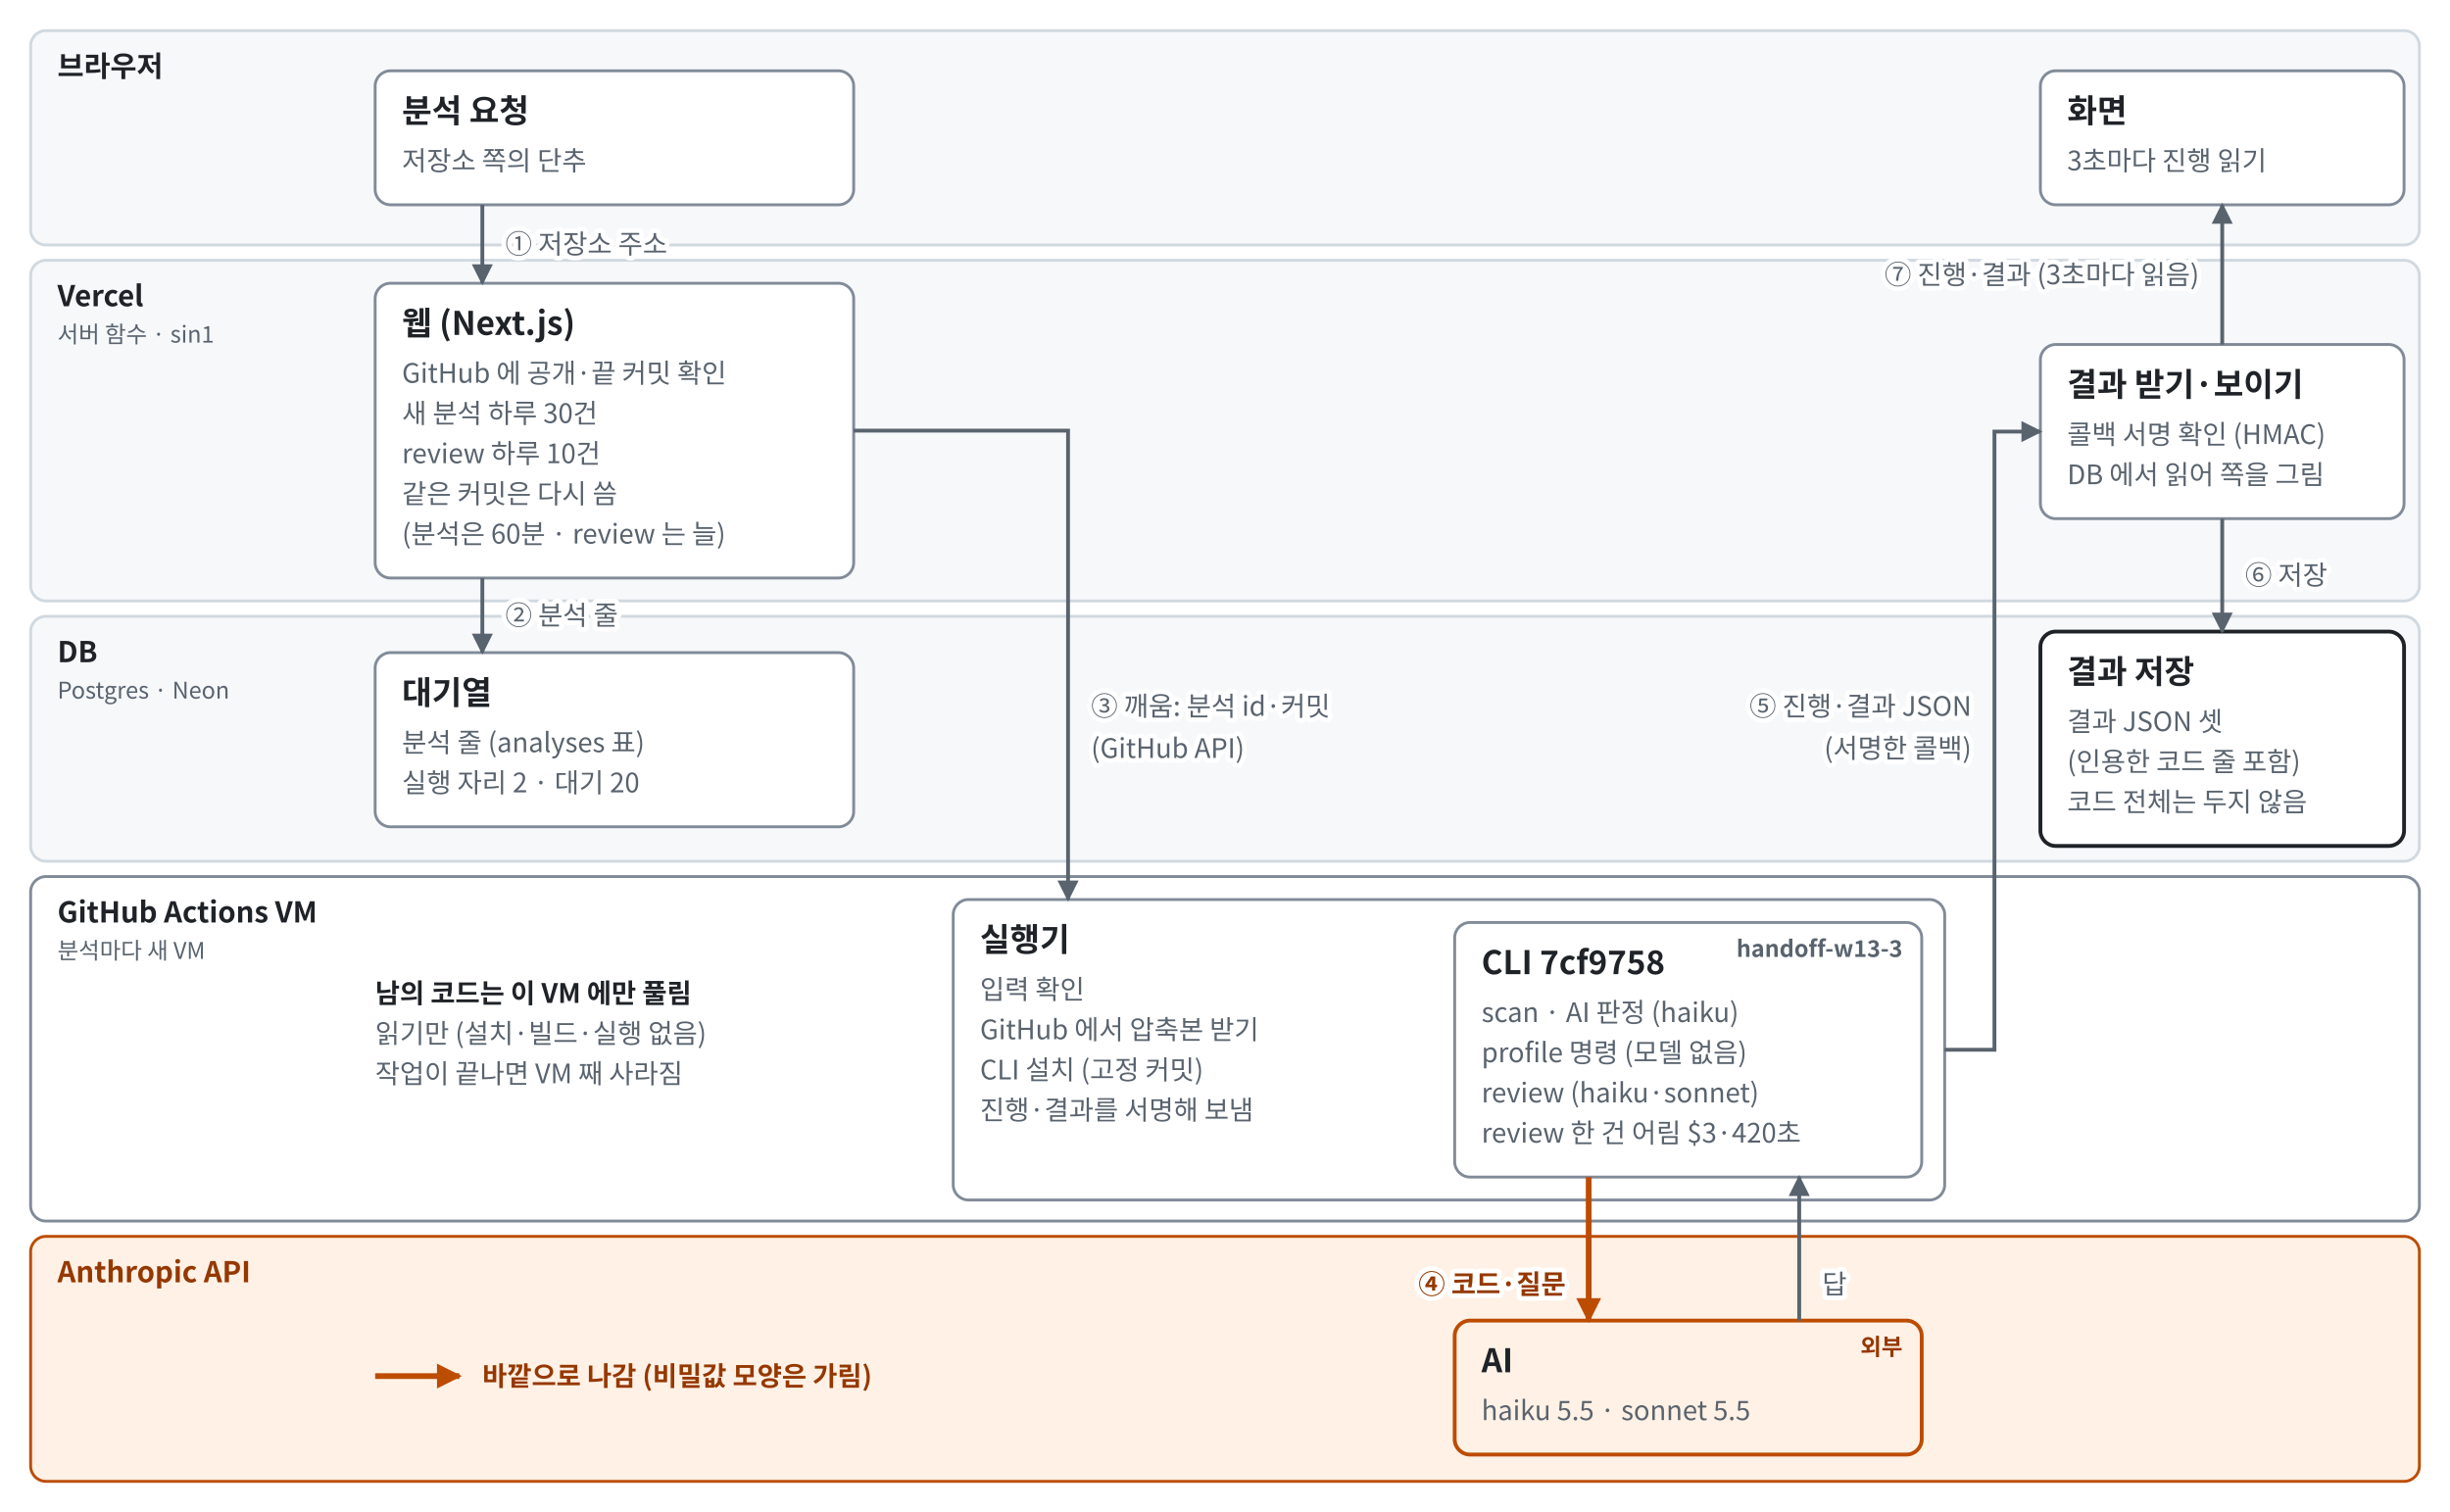
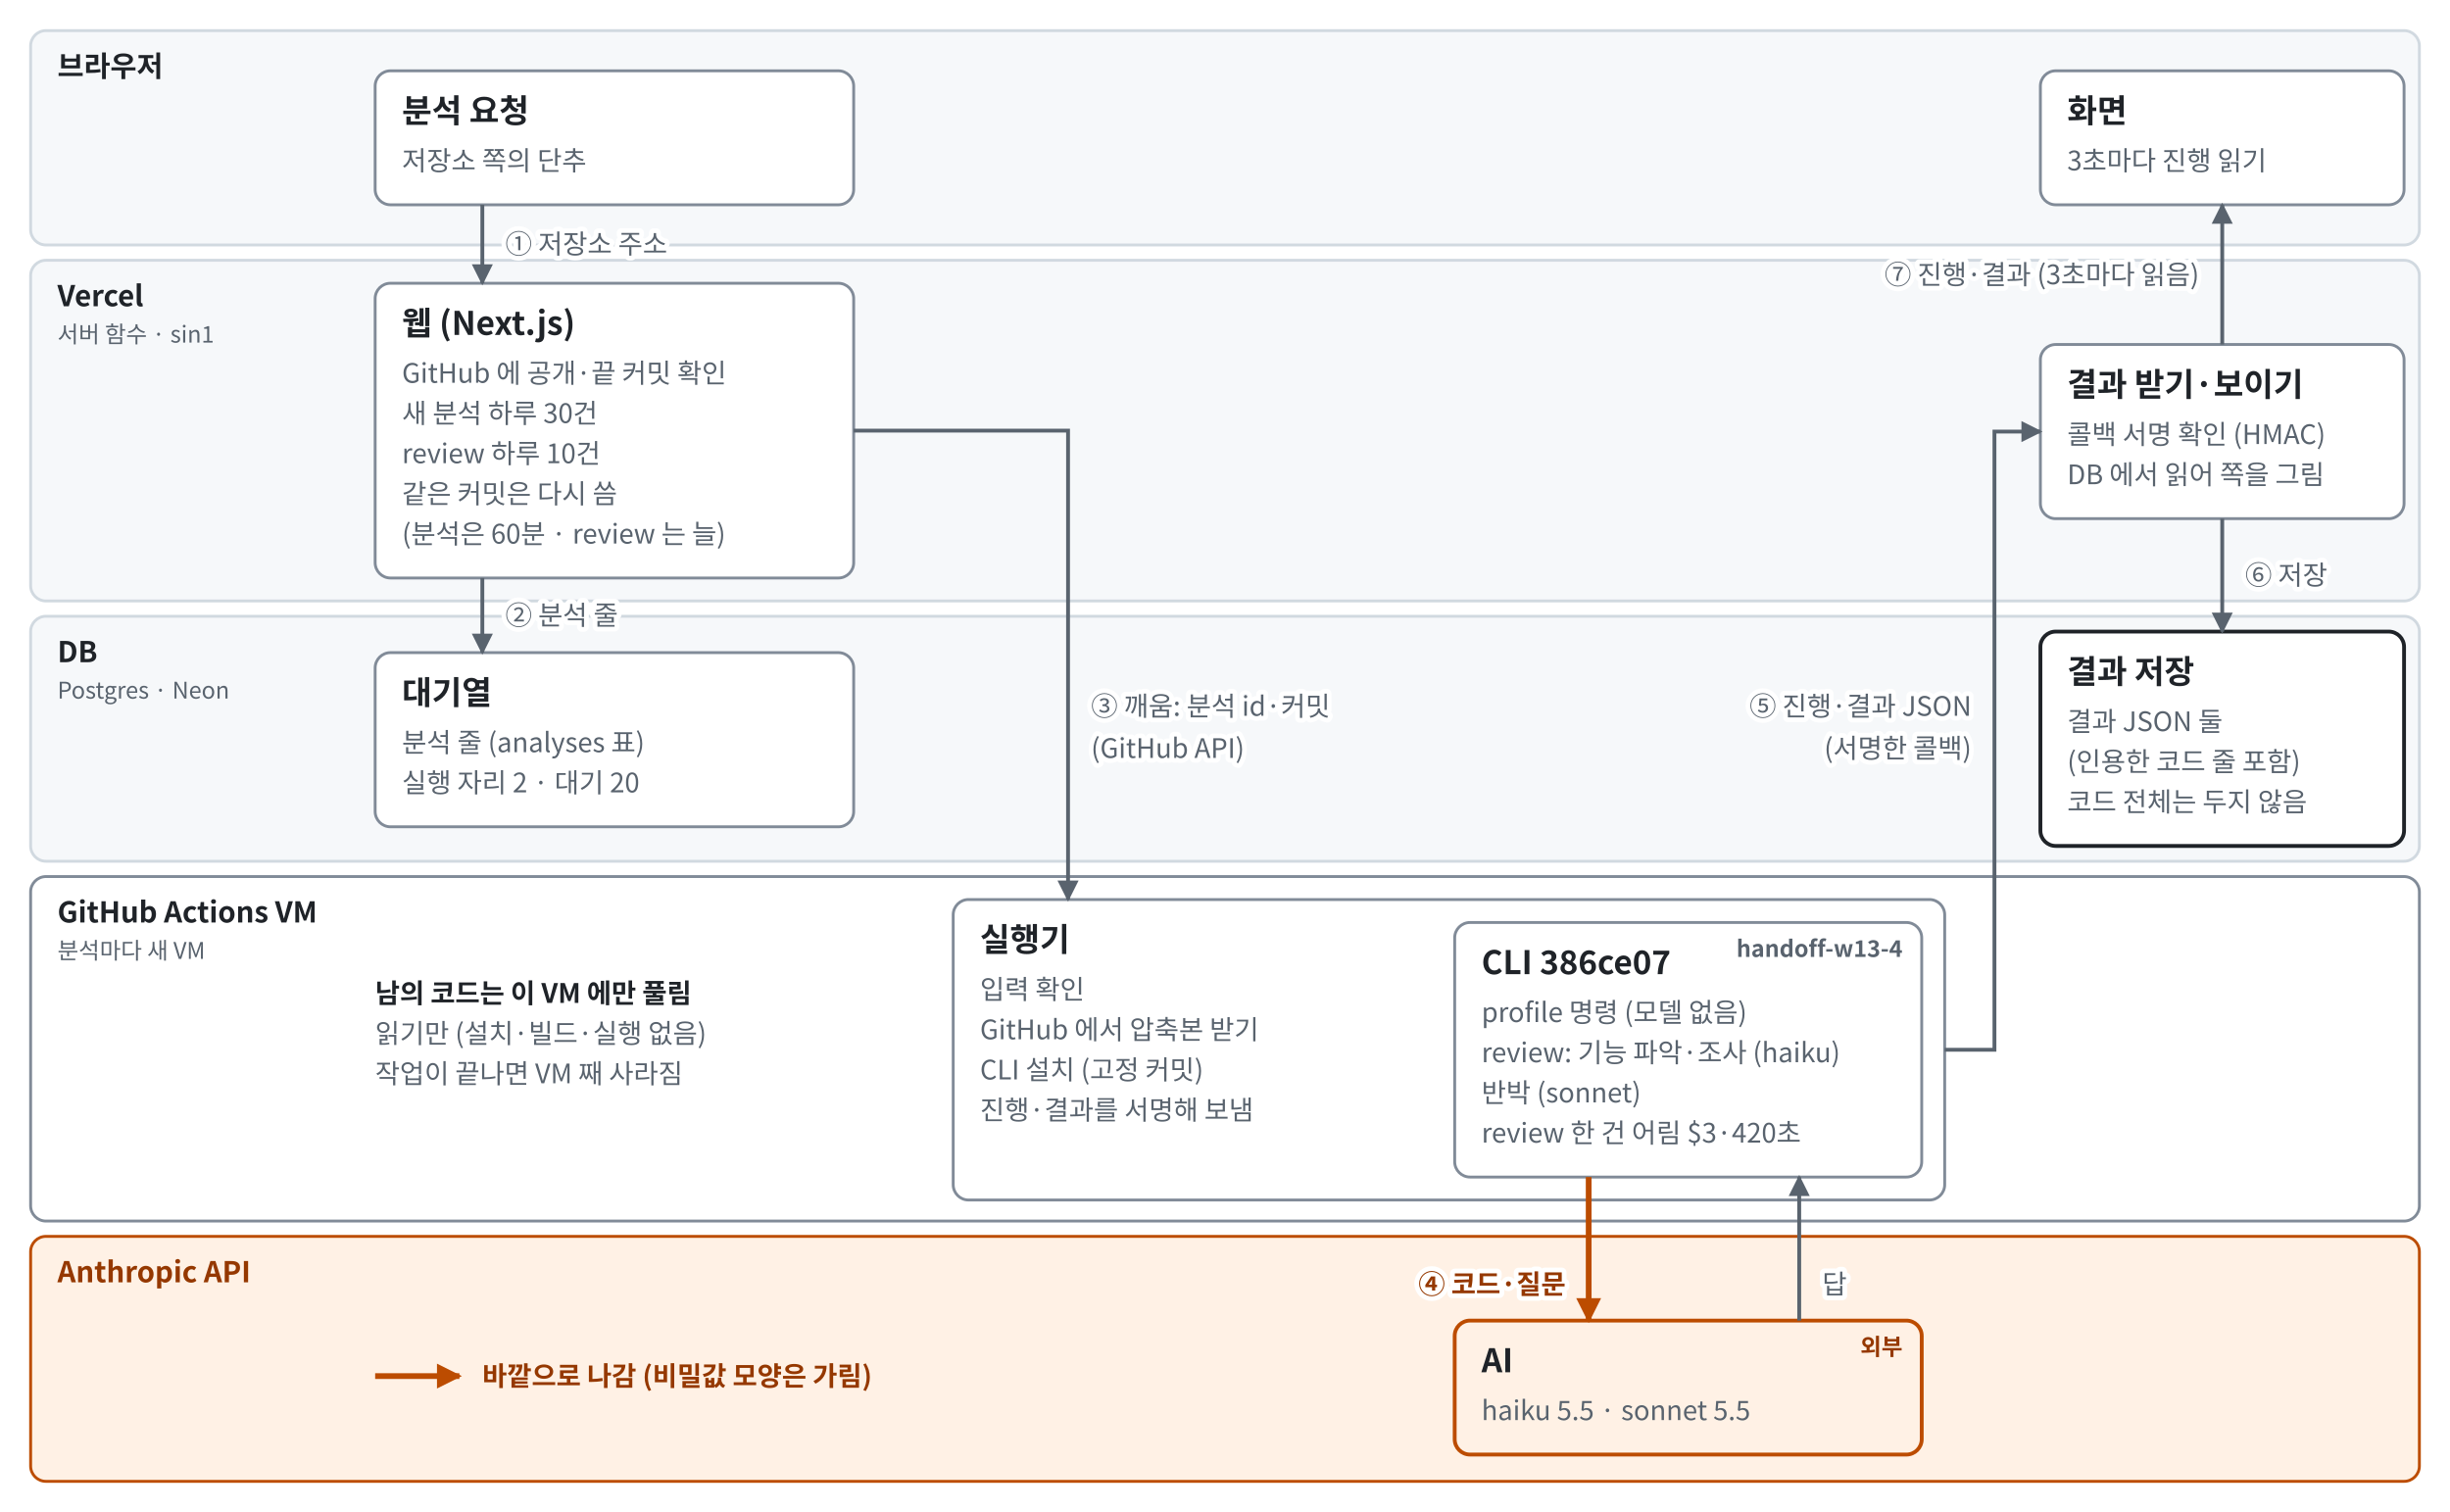
<svg xmlns="http://www.w3.org/2000/svg" width="1280" height="790" viewBox="0 0 1280 790" font-family="-apple-system, BlinkMacSystemFont, 'Apple SD Gothic Neo', 'Malgun Gothic', 'Noto Sans KR', 'Noto Sans CJK KR', sans-serif">
  <defs>
    <marker id="how-path-head" viewBox="0 0 10 10" refX="9" refY="5" markerUnits="userSpaceOnUse" markerWidth="11" markerHeight="11" orient="auto-start-reverse">
      <path d="M0 0 L10 5 L0 10 z" class="hw-head t-plain" />
    </marker>
    <marker id="how-path-head-out" viewBox="0 0 10 10" refX="9" refY="5" markerUnits="userSpaceOnUse" markerWidth="13" markerHeight="13" orient="auto-start-reverse">
      <path d="M0 0 L10 5 L0 10 z" class="hw-head t-out" />
    </marker>
    <style>
  .hw-bg { fill: #ffffff; }
  .hw-lane { fill: #f6f8fa; stroke: #d1d9e0; stroke-width: 1.5; }
  .hw-lane.t-out { fill: #fff1e5; stroke: #bc4c00; }
  .hw-lane.t-keep { fill: #ffffff; stroke: #818b98; }
  .hw-lane-name { fill: #1f2328; }
  .hw-lane-name.t-out { fill: #953800; }
  .hw-sub { fill: #59636e; }
  .hw-box { fill: #ffffff; stroke: #818b98; stroke-width: 1.5; }
  .hw-box.t-out { fill: #fff1e5; stroke: #bc4c00; stroke-width: 2; }
  .hw-box.t-model { fill: #fbefff; stroke: #8250df; stroke-width: 2; }
  .hw-box.t-tool { fill: #ddf4ff; stroke: #0969da; stroke-width: 2; }
  .hw-box.t-keep { fill: #ffffff; stroke: #1f2328; stroke-width: 2; }
  .hw-title { fill: #1f2328; }
  .hw-line { fill: #59636e; }
  .hw-tag { fill: #59636e; }
  .hw-tag.t-out { fill: #953800; }
  .hw-tag.t-model { fill: #8250df; }
  .hw-tag.t-tool { fill: #0969da; }
  .hw-edge { fill: none; stroke: #59636e; stroke-width: 2; }
  .hw-seam { fill: none; stroke: #59636e; stroke-width: 2; }
  .hw-edge.t-out { stroke: #bc4c00; stroke-width: 3; }
  .hw-head { fill: #59636e; }
  .hw-head.t-out { fill: #bc4c00; }
  .hw-elabel { fill: #59636e; paint-order: stroke; stroke: #ffffff; stroke-width: 5px; stroke-linejoin: round; }
  .hw-elabel.t-out { fill: #953800; font-weight: 700; }
  .hw-num { fill: #0969da; paint-order: stroke; stroke: #ffffff; stroke-width: 6px; stroke-linejoin: round; }
  .hw-small { fill: #59636e; }
  .hw-code { fill: #1f2328; }
    </style>
  </defs>
  <rect class="hw-bg" width="1280" height="790" />
  <rect class="hw-lane t-plain" x="16" y="16" width="1248" height="112" rx="8" data-id="lane-browser" />
  <text class="hw-lane-name t-plain" x="30" y="40" font-size="15" font-weight="700" data-in="lane-browser">브라우저</text>
  <rect class="hw-lane t-plain" x="16" y="136" width="1248" height="178" rx="8" data-id="lane-vercel" />
  <text class="hw-lane-name t-plain" x="30" y="160" font-size="15" font-weight="700" data-in="lane-vercel">Vercel</text>
  <text class="hw-sub" x="30" y="179" font-size="12" data-in="lane-vercel">서버 함수 · sin1</text>
  <rect class="hw-lane t-plain" x="16" y="322" width="1248" height="128" rx="8" data-id="lane-db" />
  <text class="hw-lane-name t-plain" x="30" y="346" font-size="15" font-weight="700" data-in="lane-db">DB</text>
  <text class="hw-sub" x="30" y="365" font-size="12" data-in="lane-db">Postgres · Neon</text>
  <rect class="hw-lane t-keep" x="16" y="458" width="1248" height="180" rx="8" data-id="lane-vm" />
  <text class="hw-lane-name t-keep" x="30" y="482" font-size="15" font-weight="700" data-in="lane-vm">GitHub Actions VM</text>
  <text class="hw-sub" x="30" y="501" font-size="12" data-in="lane-vm">분석마다 새 VM</text>
  <rect class="hw-lane t-out" x="16" y="646" width="1248" height="128" rx="8" data-id="lane-ai" />
  <text class="hw-lane-name t-out" x="30" y="670" font-size="15" font-weight="700" data-in="lane-ai">Anthropic API</text>
  <rect class="hw-box t-plain" x="196" y="37" width="250" height="70" rx="8" data-id="ask" />
  <text class="hw-title" x="210" y="64" font-size="17" font-weight="700" data-in="ask">분석 요청</text>
  <text class="hw-line" x="210" y="89" font-size="14" data-in="ask">저장소 쪽의 단추</text>
  <rect class="hw-box t-plain" x="196" y="148" width="250" height="154" rx="8" data-id="web" />
  <text class="hw-title" x="210" y="175" font-size="17" font-weight="700" data-in="web">웹 (Next.js)</text>
  <text class="hw-line" x="210" y="200" font-size="14" data-in="web">GitHub 에 공개·끝 커밋 확인</text>
  <text class="hw-line" x="210" y="221" font-size="14" data-in="web">새 분석 하루 30건</text>
  <text class="hw-line" x="210" y="242" font-size="14" data-in="web">review 하루 10건</text>
  <text class="hw-line" x="210" y="263" font-size="14" data-in="web">같은 커밋은 다시 씀</text>
  <text class="hw-line" x="210" y="284" font-size="14" data-in="web">(분석은 60분 · review 는 늘)</text>
  <rect class="hw-box t-plain" x="196" y="341" width="250" height="91" rx="8" data-id="queue" />
  <text class="hw-title" x="210" y="368" font-size="17" font-weight="700" data-in="queue">대기열</text>
  <text class="hw-line" x="210" y="393" font-size="14" data-in="queue">분석 줄 (analyses 표)</text>
  <text class="hw-line" x="210" y="414" font-size="14" data-in="queue">실행 자리 2 · 대기 20</text>
  <rect class="hw-box t-plain" x="498" y="470" width="518" height="157" rx="8" data-id="runner" />
  <text class="hw-title" x="512" y="497" font-size="17" font-weight="700" data-in="runner">실행기</text>
  <text class="hw-line" x="512" y="522" font-size="14" data-in="runner">입력 확인</text>
  <text class="hw-line" x="512" y="543" font-size="14" data-in="runner">GitHub 에서 압축본 받기</text>
  <text class="hw-line" x="512" y="564" font-size="14" data-in="runner">CLI 설치 (고정 커밋)</text>
  <text class="hw-line" x="512" y="585" font-size="14" data-in="runner">진행·결과를 서명해 보냄</text>
  <rect class="hw-box t-plain" x="760" y="482" width="244" height="133" rx="8" data-id="cli" />
-   <text class="hw-title" x="774" y="509" font-size="17" font-weight="700" data-in="cli">CLI 7cf9758</text>
-   <text class="hw-tag t-plain" x="994" y="500" font-size="12" font-weight="700" text-anchor="end" data-in="cli">handoff-w13-3</text>
-   <text class="hw-line" x="774" y="534" font-size="14" data-in="cli">scan · AI 판정 (haiku)</text>
-   <text class="hw-line" x="774" y="555" font-size="14" data-in="cli">profile 명령 (모델 없음)</text>
-   <text class="hw-line" x="774" y="576" font-size="14" data-in="cli">review (haiku·sonnet)</text>
+   <text class="hw-title" x="774" y="509" font-size="17" font-weight="700" data-in="cli">CLI 386ce07</text>
+   <text class="hw-tag t-plain" x="994" y="500" font-size="12" font-weight="700" text-anchor="end" data-in="cli">handoff-w13-4</text>
+   <text class="hw-line" x="774" y="534" font-size="14" data-in="cli">profile 명령 (모델 없음)</text>
+   <text class="hw-line" x="774" y="555" font-size="14" data-in="cli">review: 기능 파악·조사 (haiku)</text>
+   <text class="hw-line" x="774" y="576" font-size="14" data-in="cli">반박 (sonnet)</text>
  <text class="hw-line" x="774" y="597" font-size="14" data-in="cli">review 한 건 어림 $3·420초</text>
  <rect class="hw-box t-plain" x="1066" y="180" width="190" height="91" rx="8" data-id="recv" />
  <text class="hw-title" x="1080" y="207" font-size="17" font-weight="700" data-in="recv">결과 받기·보이기</text>
  <text class="hw-line" x="1080" y="232" font-size="14" data-in="recv">콜백 서명 확인 (HMAC)</text>
  <text class="hw-line" x="1080" y="253" font-size="14" data-in="recv">DB 에서 읽어 쪽을 그림</text>
  <rect class="hw-box t-keep" x="1066" y="330" width="190" height="112" rx="8" data-id="store" />
  <text class="hw-title" x="1080" y="357" font-size="17" font-weight="700" data-in="store">결과 저장</text>
-   <text class="hw-line" x="1080" y="382" font-size="14" data-in="store">결과 JSON 셋</text>
+   <text class="hw-line" x="1080" y="382" font-size="14" data-in="store">결과 JSON 둘</text>
  <text class="hw-line" x="1080" y="403" font-size="14" data-in="store">(인용한 코드 줄 포함)</text>
  <text class="hw-line" x="1080" y="424" font-size="14" data-in="store">코드 전체는 두지 않음</text>
  <rect class="hw-box t-plain" x="1066" y="37" width="190" height="70" rx="8" data-id="screen" />
  <text class="hw-title" x="1080" y="64" font-size="17" font-weight="700" data-in="screen">화면</text>
  <text class="hw-line" x="1080" y="89" font-size="14" data-in="screen">3초마다 진행 읽기</text>
  <rect class="hw-box t-out" x="760" y="690" width="244" height="70" rx="8" data-id="ai" />
  <text class="hw-title" x="774" y="717" font-size="17" font-weight="700" data-in="ai">AI</text>
  <text class="hw-tag t-out" x="994" y="708" font-size="12" font-weight="700" text-anchor="end" data-in="ai">외부</text>
  <text class="hw-line" x="774" y="742" font-size="14" data-in="ai">haiku 5.5 · sonnet 5.5</text>
  <path class="hw-edge t-plain" d="M252 107 L252 148" marker-end="url(#how-path-head)" />
  <text class="hw-elabel t-plain" x="264" y="132.5" font-size="14">① 저장소 주소</text>
  <path class="hw-edge t-plain" d="M252 302 L252 341" marker-end="url(#how-path-head)" />
  <text class="hw-elabel t-plain" x="264" y="326.5" font-size="14">② 분석 줄</text>
  <path class="hw-edge t-plain" d="M446 225 L558 225 L558 470" marker-end="url(#how-path-head)" />
  <text class="hw-elabel t-plain" x="570" y="374" font-size="14">③ 깨움: 분석 id·커밋</text>
  <text class="hw-elabel t-plain" x="570" y="396" font-size="14">(GitHub API)</text>
  <path class="hw-edge t-out" d="M830 615 L830 690" marker-end="url(#how-path-head-out)" />
  <text class="hw-elabel t-out" x="818" y="676" font-size="14" text-anchor="end">④ 코드·질문</text>
  <path class="hw-edge t-plain" d="M940 690 L940 615" marker-end="url(#how-path-head)" />
  <text class="hw-elabel t-plain" x="952" y="676" font-size="14">답</text>
  <path class="hw-edge t-plain" d="M1016 548.5 L1042 548.5 L1042 225.5 L1066 225.5" marker-end="url(#how-path-head)" />
  <text class="hw-elabel t-plain" x="1030" y="374" font-size="14" text-anchor="end">⑤ 진행·결과 JSON</text>
  <text class="hw-elabel t-plain" x="1030" y="396" font-size="14" text-anchor="end">(서명한 콜백)</text>
  <path class="hw-edge t-plain" d="M1161 271 L1161 330" marker-end="url(#how-path-head)" />
  <text class="hw-elabel t-plain" x="1173" y="305.5" font-size="14">⑥ 저장</text>
  <path class="hw-edge t-plain" d="M1161 180 L1161 107" marker-end="url(#how-path-head)" />
  <text class="hw-elabel t-plain" x="1149" y="148.5" font-size="14" text-anchor="end">⑦ 진행·결과 (3초마다 읽음)</text>
  <text class="hw-title" x="196" y="524" font-size="14" font-weight="700">남의 코드는 이 VM 에만 풀림</text>
  <text class="hw-line" x="196" y="545" font-size="14">읽기만 (설치·빌드·실행 없음)</text>
  <text class="hw-line" x="196" y="566" font-size="14">작업이 끝나면 VM 째 사라짐</text>
  <path class="hw-edge t-out" d="M196 719 L240 719" marker-end="url(#how-path-head-out)" />
  <text class="hw-tag t-out" x="252" y="724" font-size="14" font-weight="700">바깥으로 나감 (비밀값 모양은 가림)</text>
</svg>
